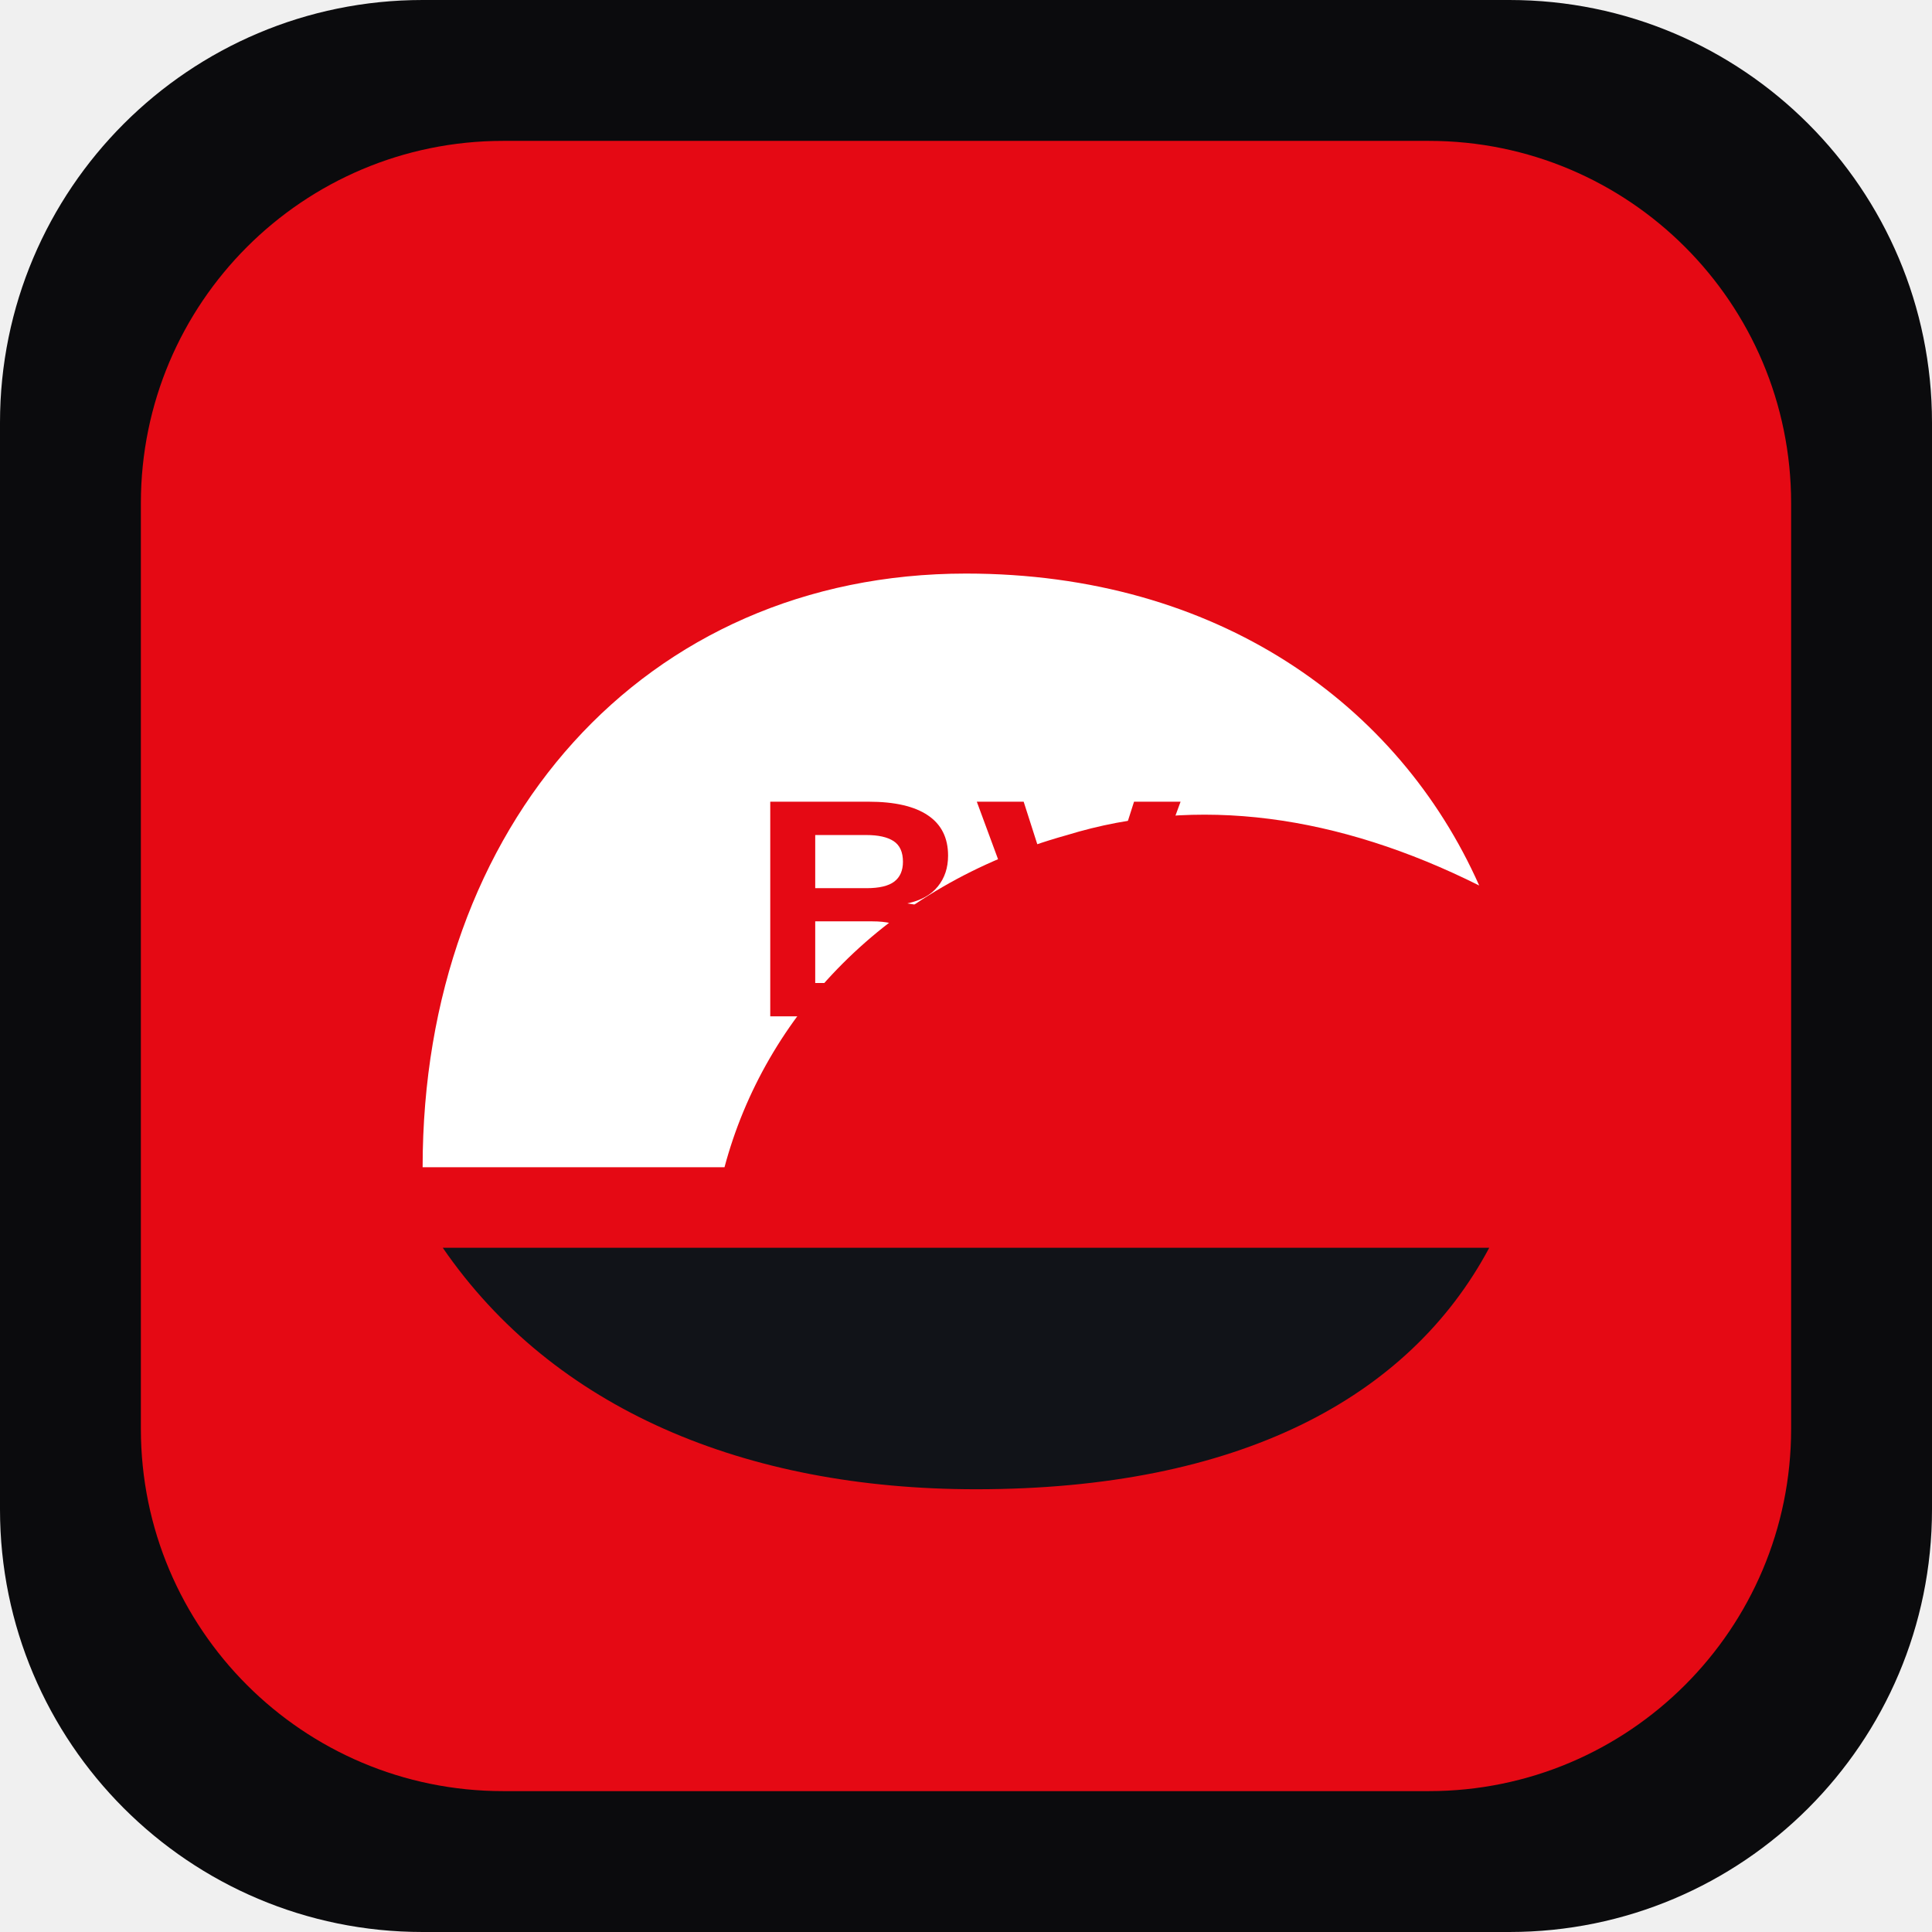
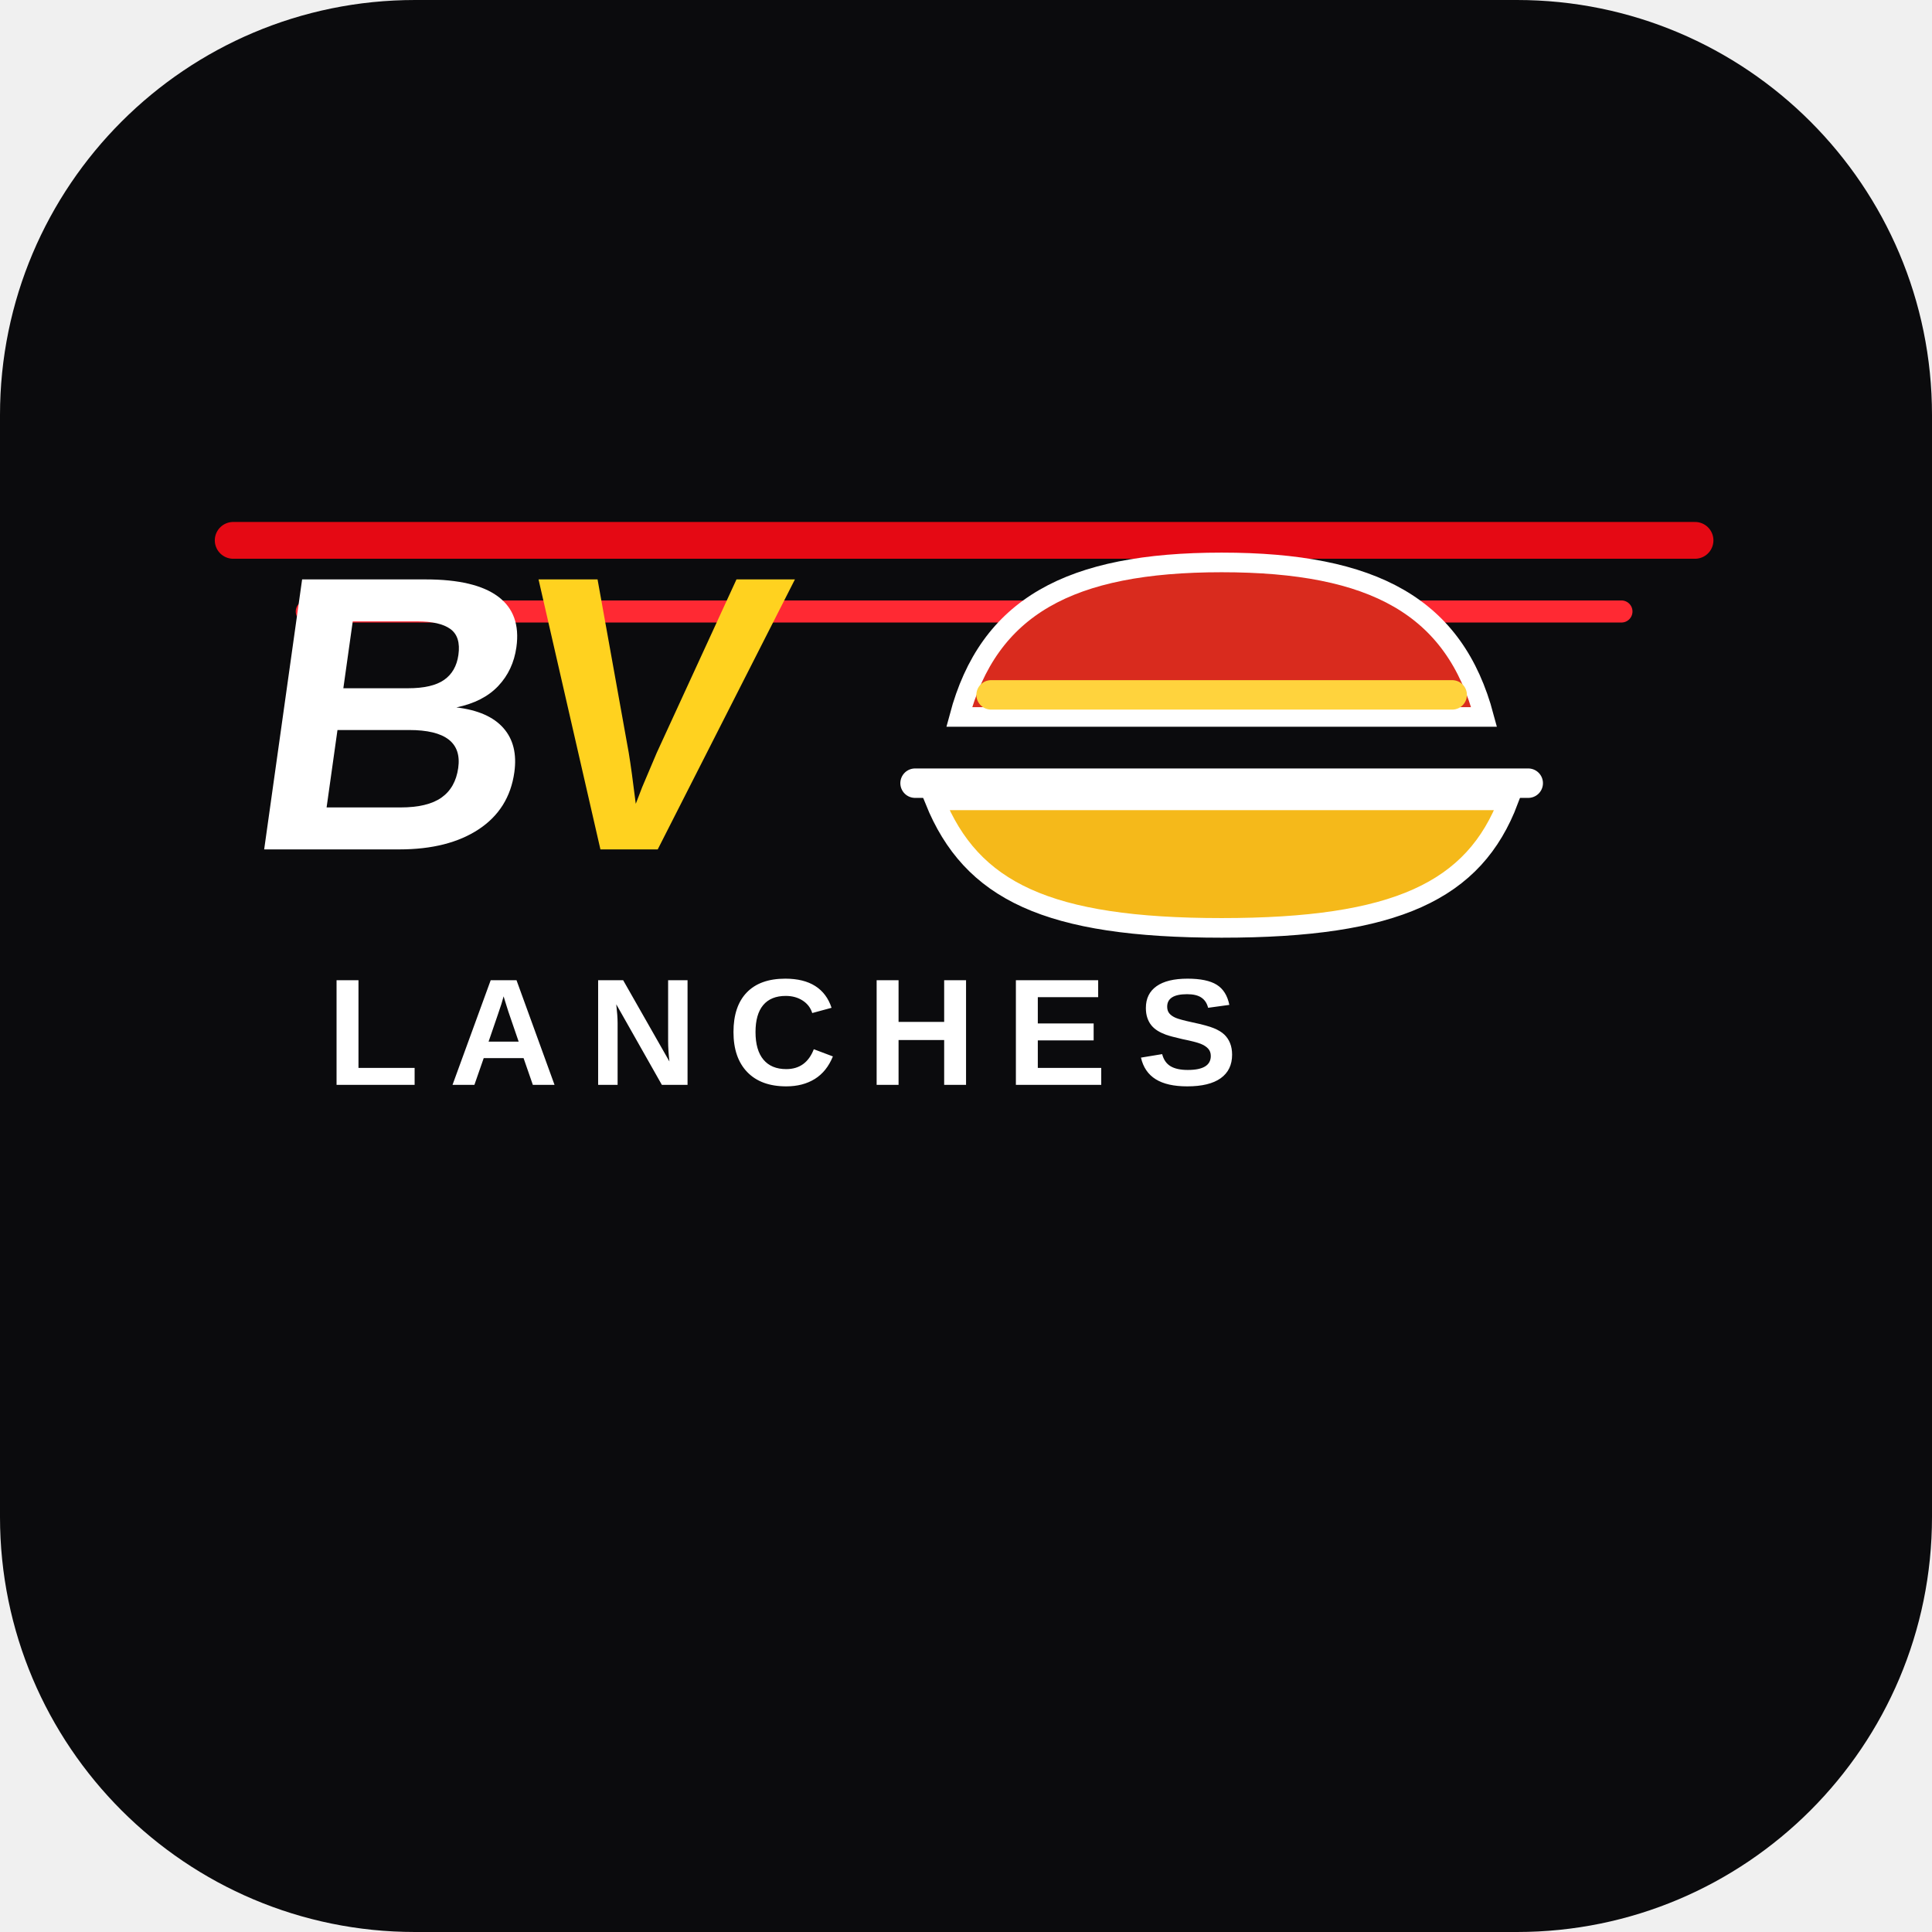
- <svg xmlns="http://www.w3.org/2000/svg" width="192" height="192" viewBox="0 0 192 192">
-   <rect width="192" height="192" rx="42" fill="#0b0b0d" />
-   <rect x="14" y="14" width="164" height="164" rx="36" fill="#e50914" />
-   <path d="M42 116c0-34 22-59 54-59 25 0 43 13 51 31-14-7-28-9-41-5-18 5-30 18-34 33h-30z" fill="#fff" />
-   <path d="M44 124h104c-8 15-25 24-51 24-23 0-42-8-53-24z" fill="#111318" />
-   <text x="96" y="101" text-anchor="middle" font-family="Arial,sans-serif" font-size="31" font-weight="900" fill="#e50914">BV</text>
+ <svg xmlns="http://www.w3.org/2000/svg" viewBox="0 0 512 512">
+   <rect width="512" height="512" rx="110" fill="#0b0b0d" />
+   <g transform="translate(28 86) scale(.65)">
+     <path d="M52 88h596" stroke="#e50914" stroke-width="15" stroke-linecap="round" />
+     <path d="M82 117h536" stroke="#ff2933" stroke-width="9" stroke-linecap="round" />
+     <text x="84" y="214" font-family="Arial Black,Arial,sans-serif" font-size="160" font-weight="900" fill="#fff" transform="skewX(-8)">B</text>
+     <text x="190" y="214" font-family="Arial Black,Arial,sans-serif" font-size="160" font-weight="900" fill="#ffd21f" transform="skewX(-8)">V</text>
+     <g transform="translate(330 82)">
+       <path d="M0 105h250" stroke="#fff" stroke-width="12" stroke-linecap="round" />
+       <path d="M18 78h214c-12-45-45-63-107-63S30 33 18 78Z" fill="#d92b1e" stroke="#fff" stroke-width="8" />
+       <path d="M31 69h188" stroke="#ffd33d" stroke-width="12" stroke-linecap="round" />
+       <path d="M8 112h234c-14 37-46 52-117 52S23 149 8 112Z" fill="#f5b91a" stroke="#fff" stroke-width="8" />
+     </g>
+     <text x="90" y="310" font-family="Arial Black,Arial,sans-serif" font-size="62" font-weight="900" fill="#fff" letter-spacing="12">LANCHES</text>
+   </g>
</svg>
